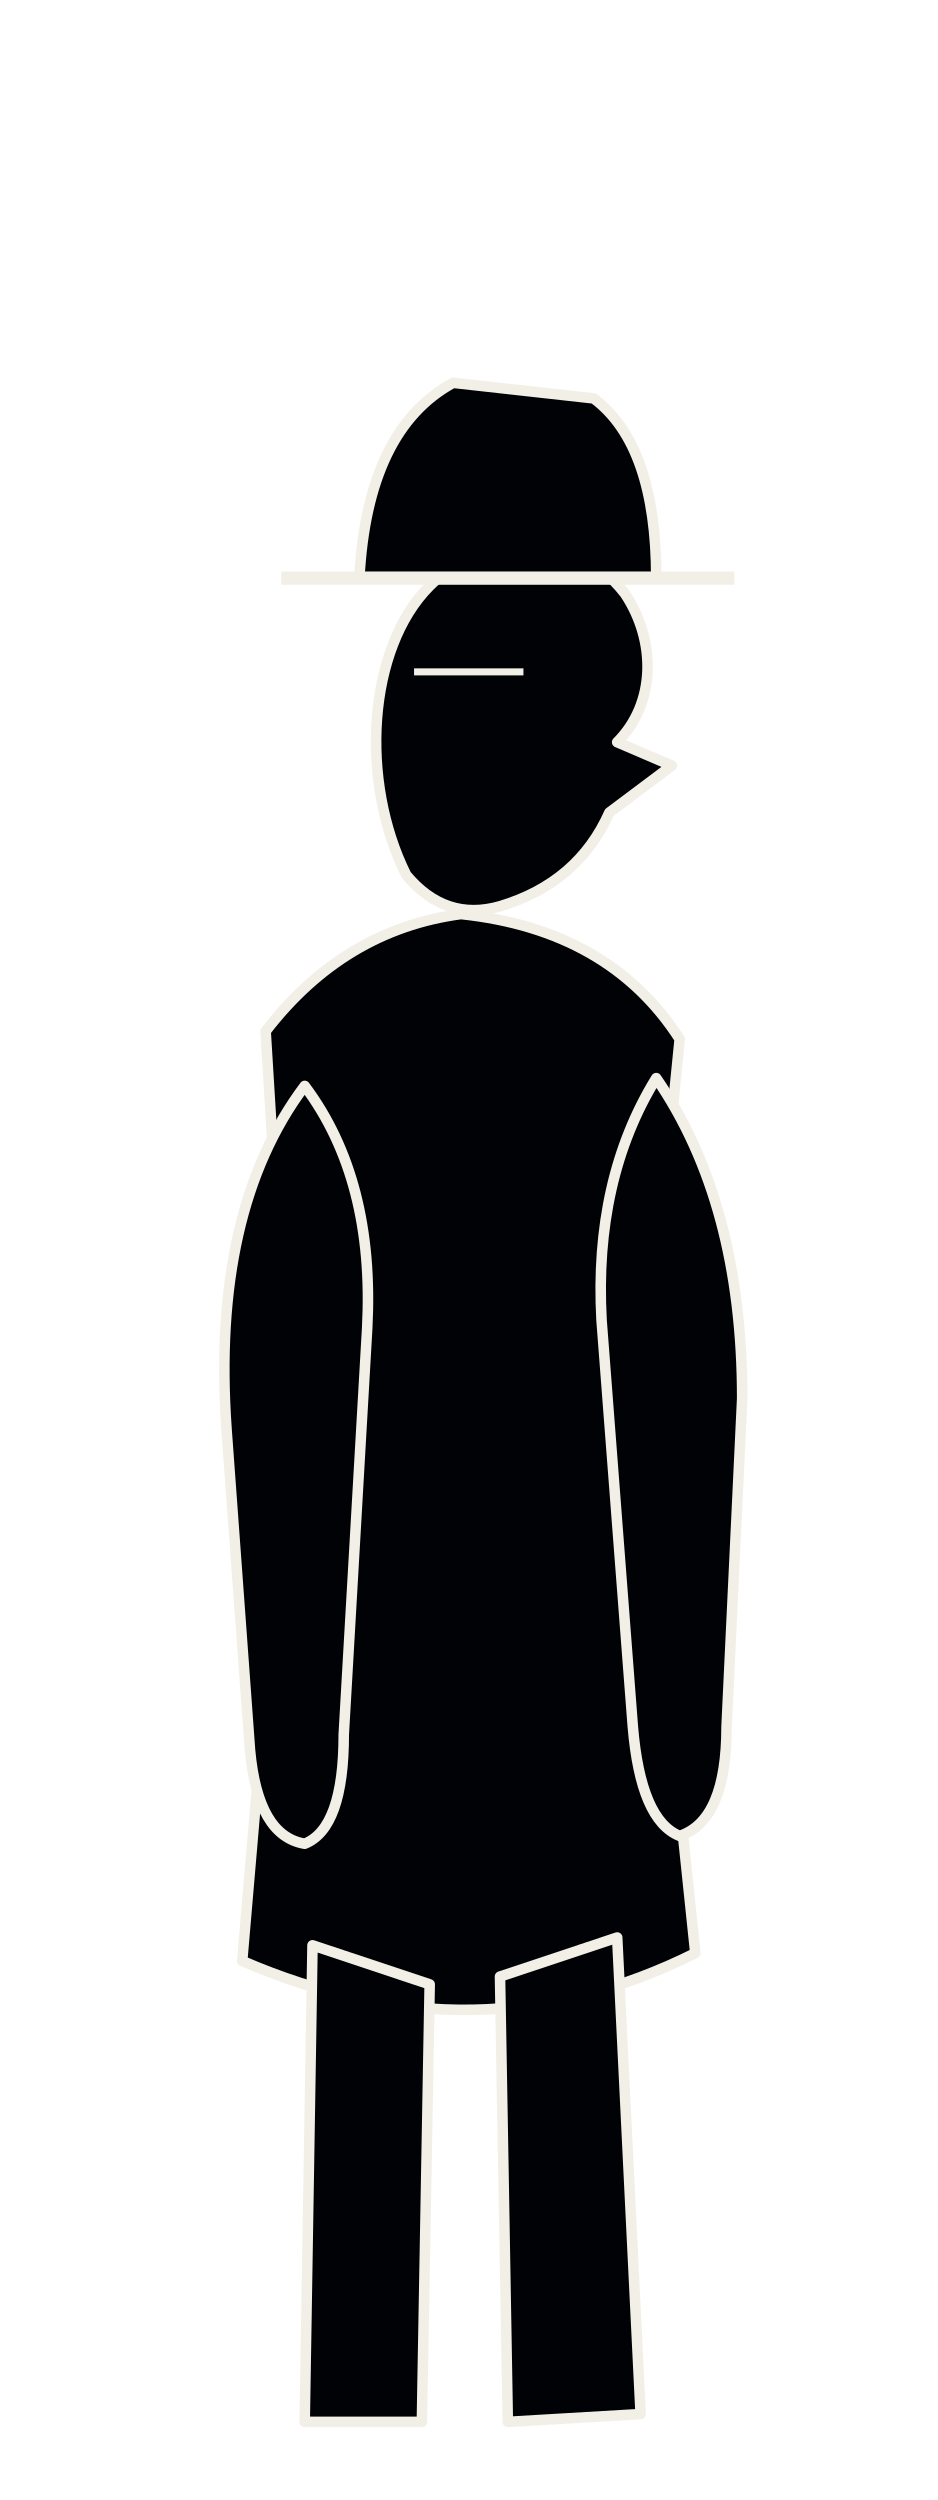
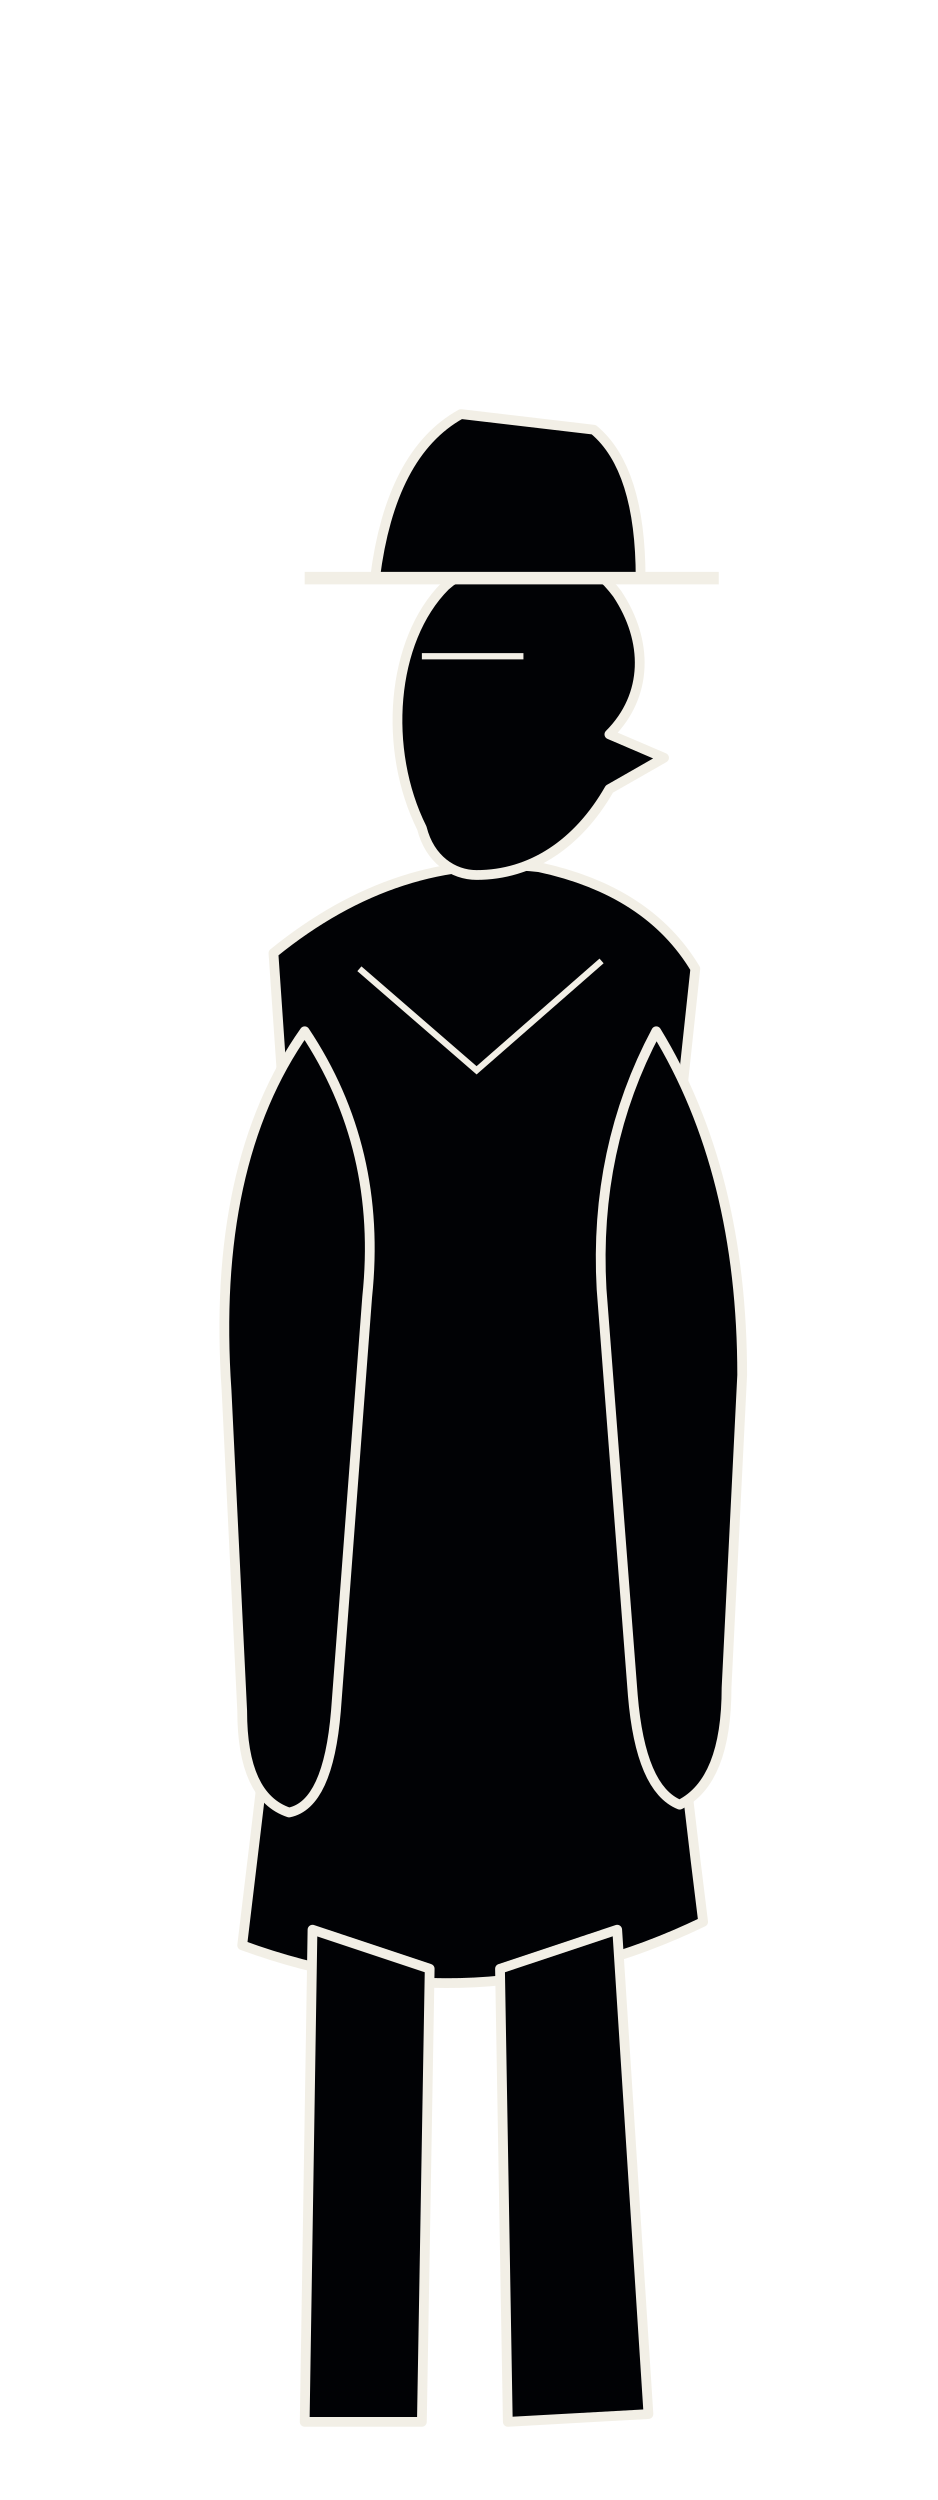
<svg xmlns="http://www.w3.org/2000/svg" viewBox="0 0 120 320">
-   <g fill="#010205" stroke="#f2efe6" stroke-width="1.35" stroke-linejoin="round" stroke-linecap="round">
-     <path d="M34 132 Q44 119 59 117 Q78 119 87 133 L82 183 L89 250 Q61 264 31 251 L37 181 Z" />
-     <path d="M39 139 Q27 155 29 183 L32 224 Q33 235 39 236 Q44 234 44 222 L47 170 Q48 151 39 139 Z" />
-     <path d="M84 138 Q95 154 95 179 L93 221 Q93 233 87 235 Q82 233 81 221 L77 169 Q76 151 84 138 Z" />
-     <path d="M40 249 L55 254 L54 310 L39 310 Z" />
-     <path d="M64 253 L79 248 L82 309 L65 310 Z" />
-     <path d="M52 112 C46 100 47 83 55 75 C62 68 73 67 80 76 C84 82 84 90 79 95 L86 98 L78 104 Q74 113 64 116 Q57 118 52 112 Z" />
-     <path d="M46 74 Q47 55 58 49 L76 51 Q84 57 84 74 Z" />
+   <g fill="#010205" stroke="#f2efe6" stroke-width="1.25" stroke-linejoin="round" stroke-linecap="round">
+     <path d="M35 122 Q51 109 69 111 Q83 114 89 124 L83 180 Q86 214 90 246 Q61 260 31 249 Q35 216 39 180 Z" />
+     <path d="M39 132 Q27 149 29 178 L31 219 Q31 230 37 232 Q42 231 43 219 L47 166 Q49 147 39 132 Z" />
+     <path d="M84 132 Q95 150 95 176 L93 216 Q93 228 87 231 Q82 229 81 217 L77 165 Q76 147 84 132 Z" />
+     <path d="M40 247 L55 252 L54 310 L39 310 Z" />
+     <path d="M64 252 L79 247 L83 309 L65 310 Z" />
+     <path d="M54 106 C49 96 50 82 57 75 C64 69 73 68 79 76 C83 82 83 89 78 94 L85 97 L78 101 C74 108 68 112 61 112 C58 112 55 110 54 106 Z" />
+     <path d="M48 74 Q50 58 59 53 L76 55 Q82 60 82 74 Z" />
  </g>
-   <path d="M36 74 L94 74" fill="none" stroke="#f2efe6" stroke-width="1.7" />
-   <path d="M53 86 L67 86" fill="none" stroke="#f2efe6" stroke-width="0.9" />
+   <path d="M39 74 L92 74" fill="none" stroke="#f2efe6" stroke-width="1.6" />
+   <path d="M54 84 L67 84" fill="none" stroke="#f2efe6" stroke-width="0.8" />
+   <path d="M46 124 L61 137 L77 123" fill="none" stroke="#f2efe6" stroke-width="0.8" />
</svg>
